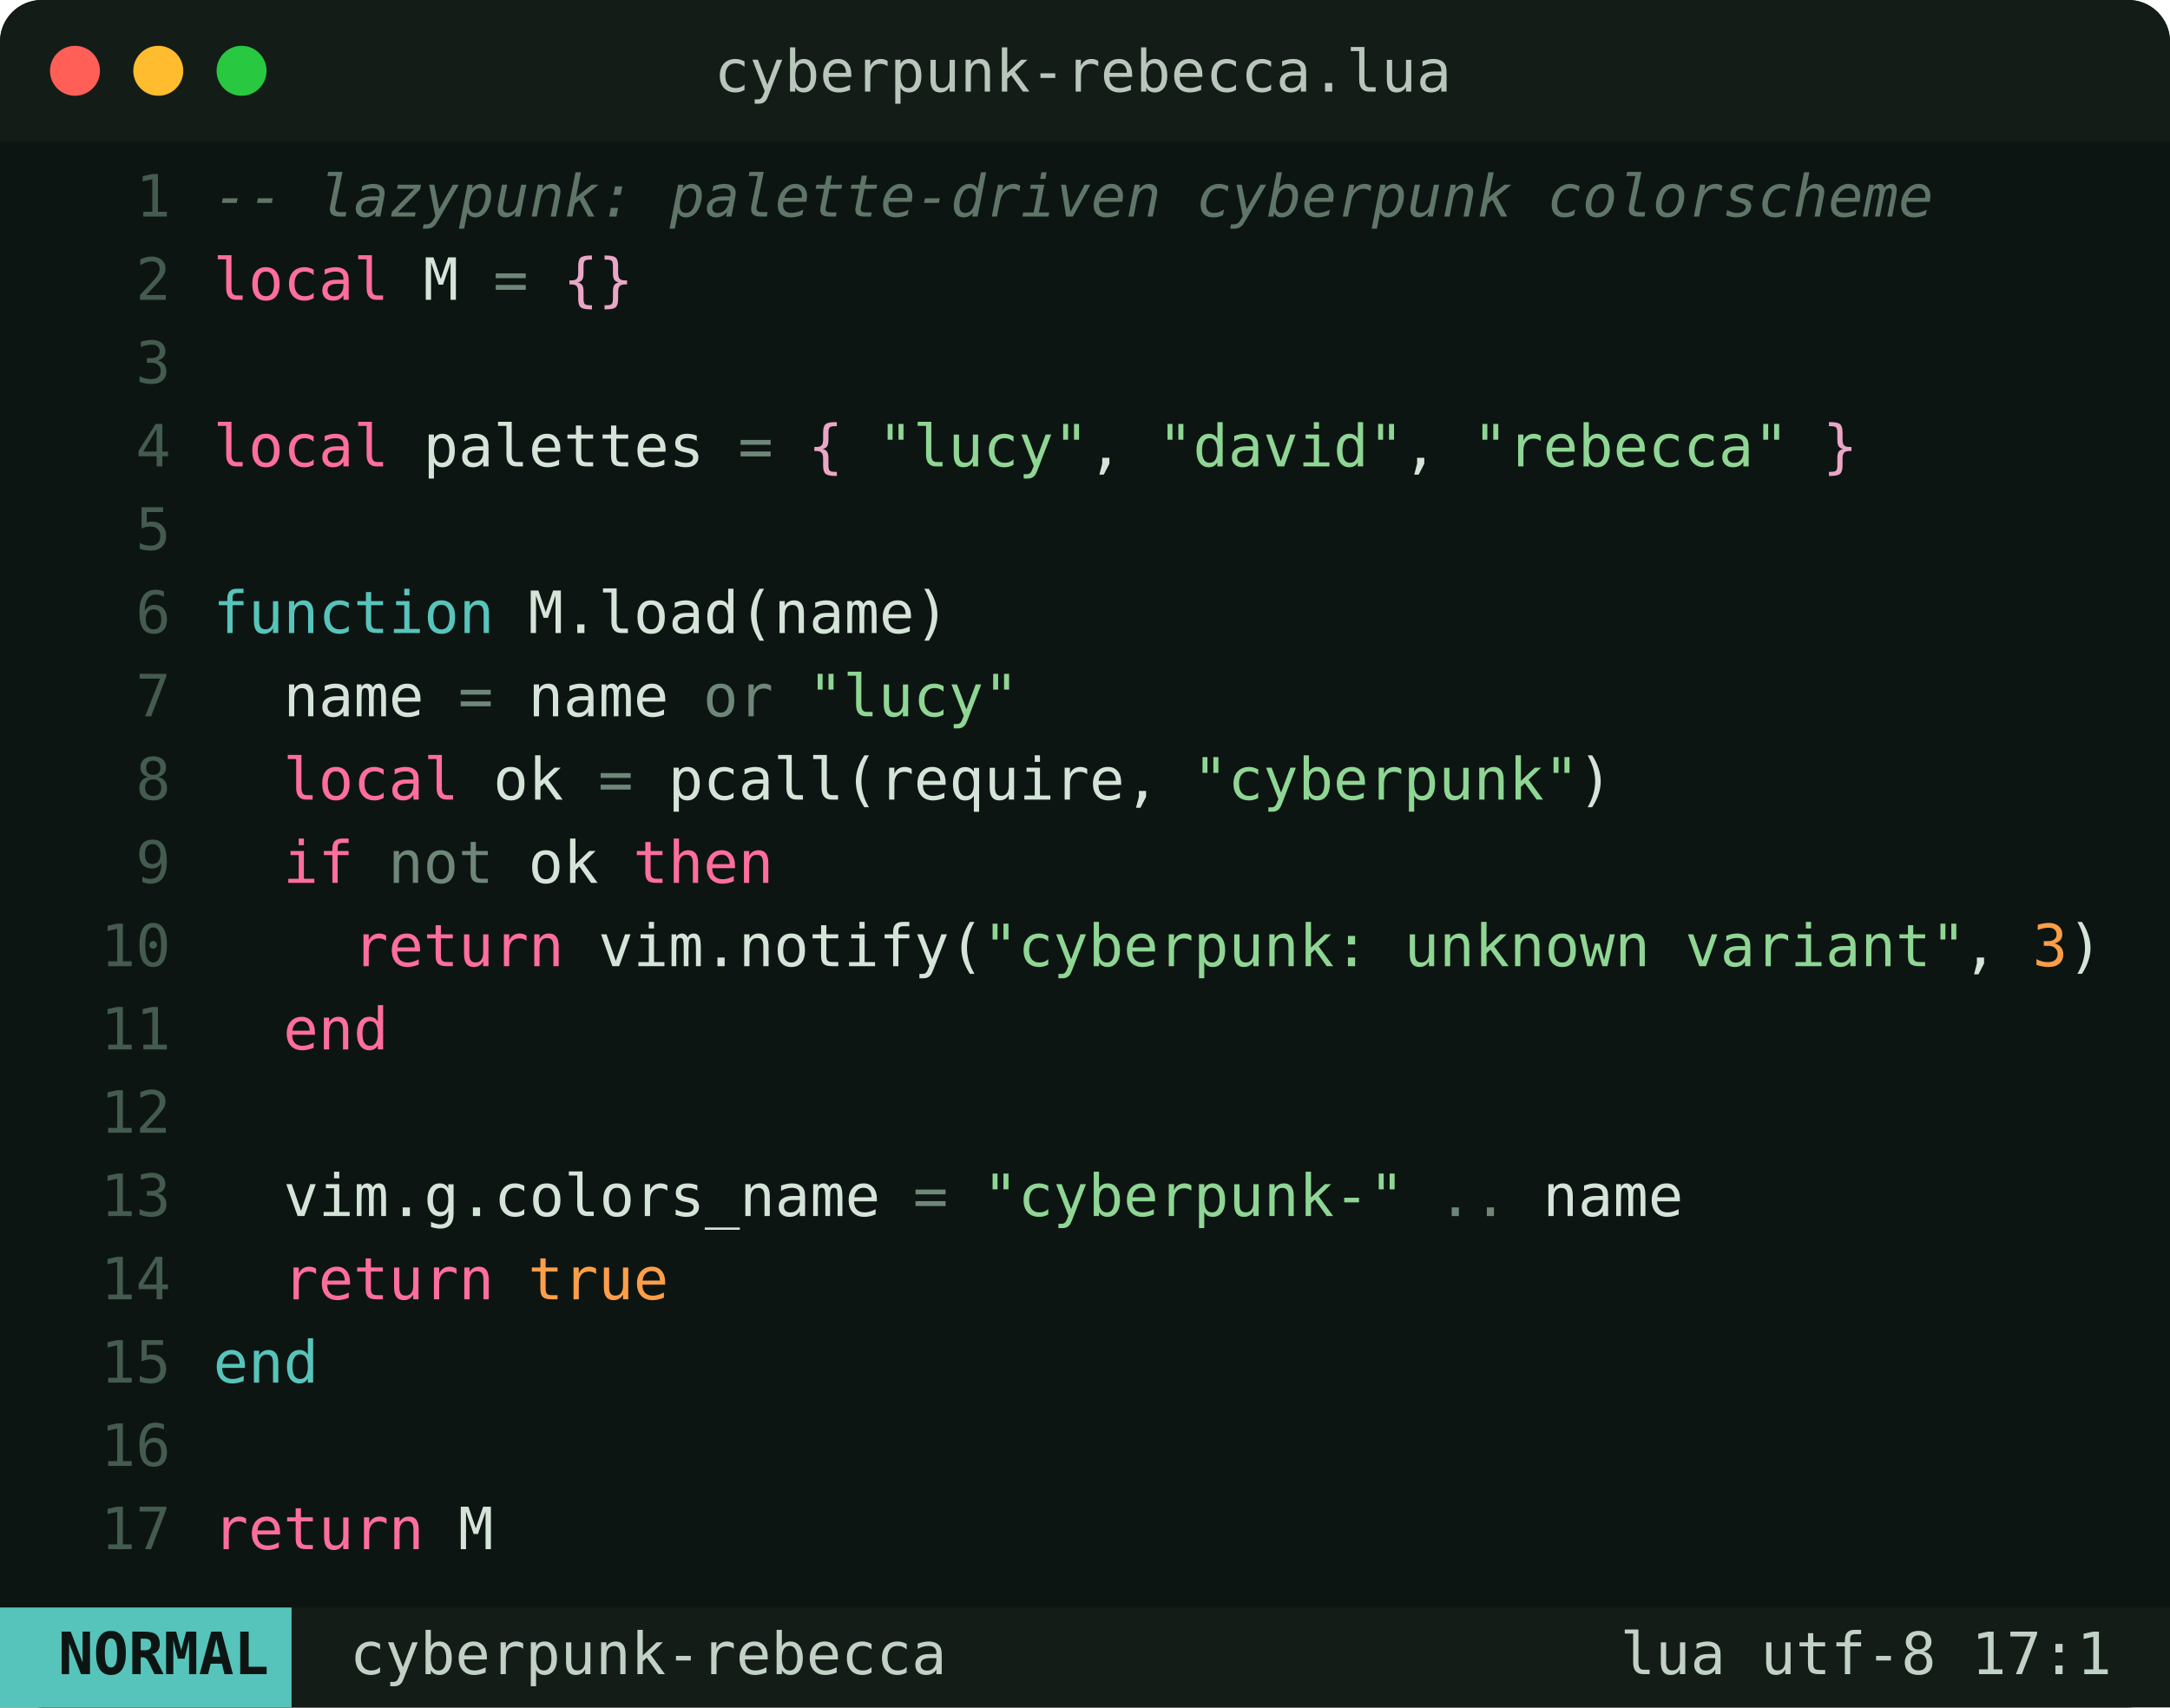
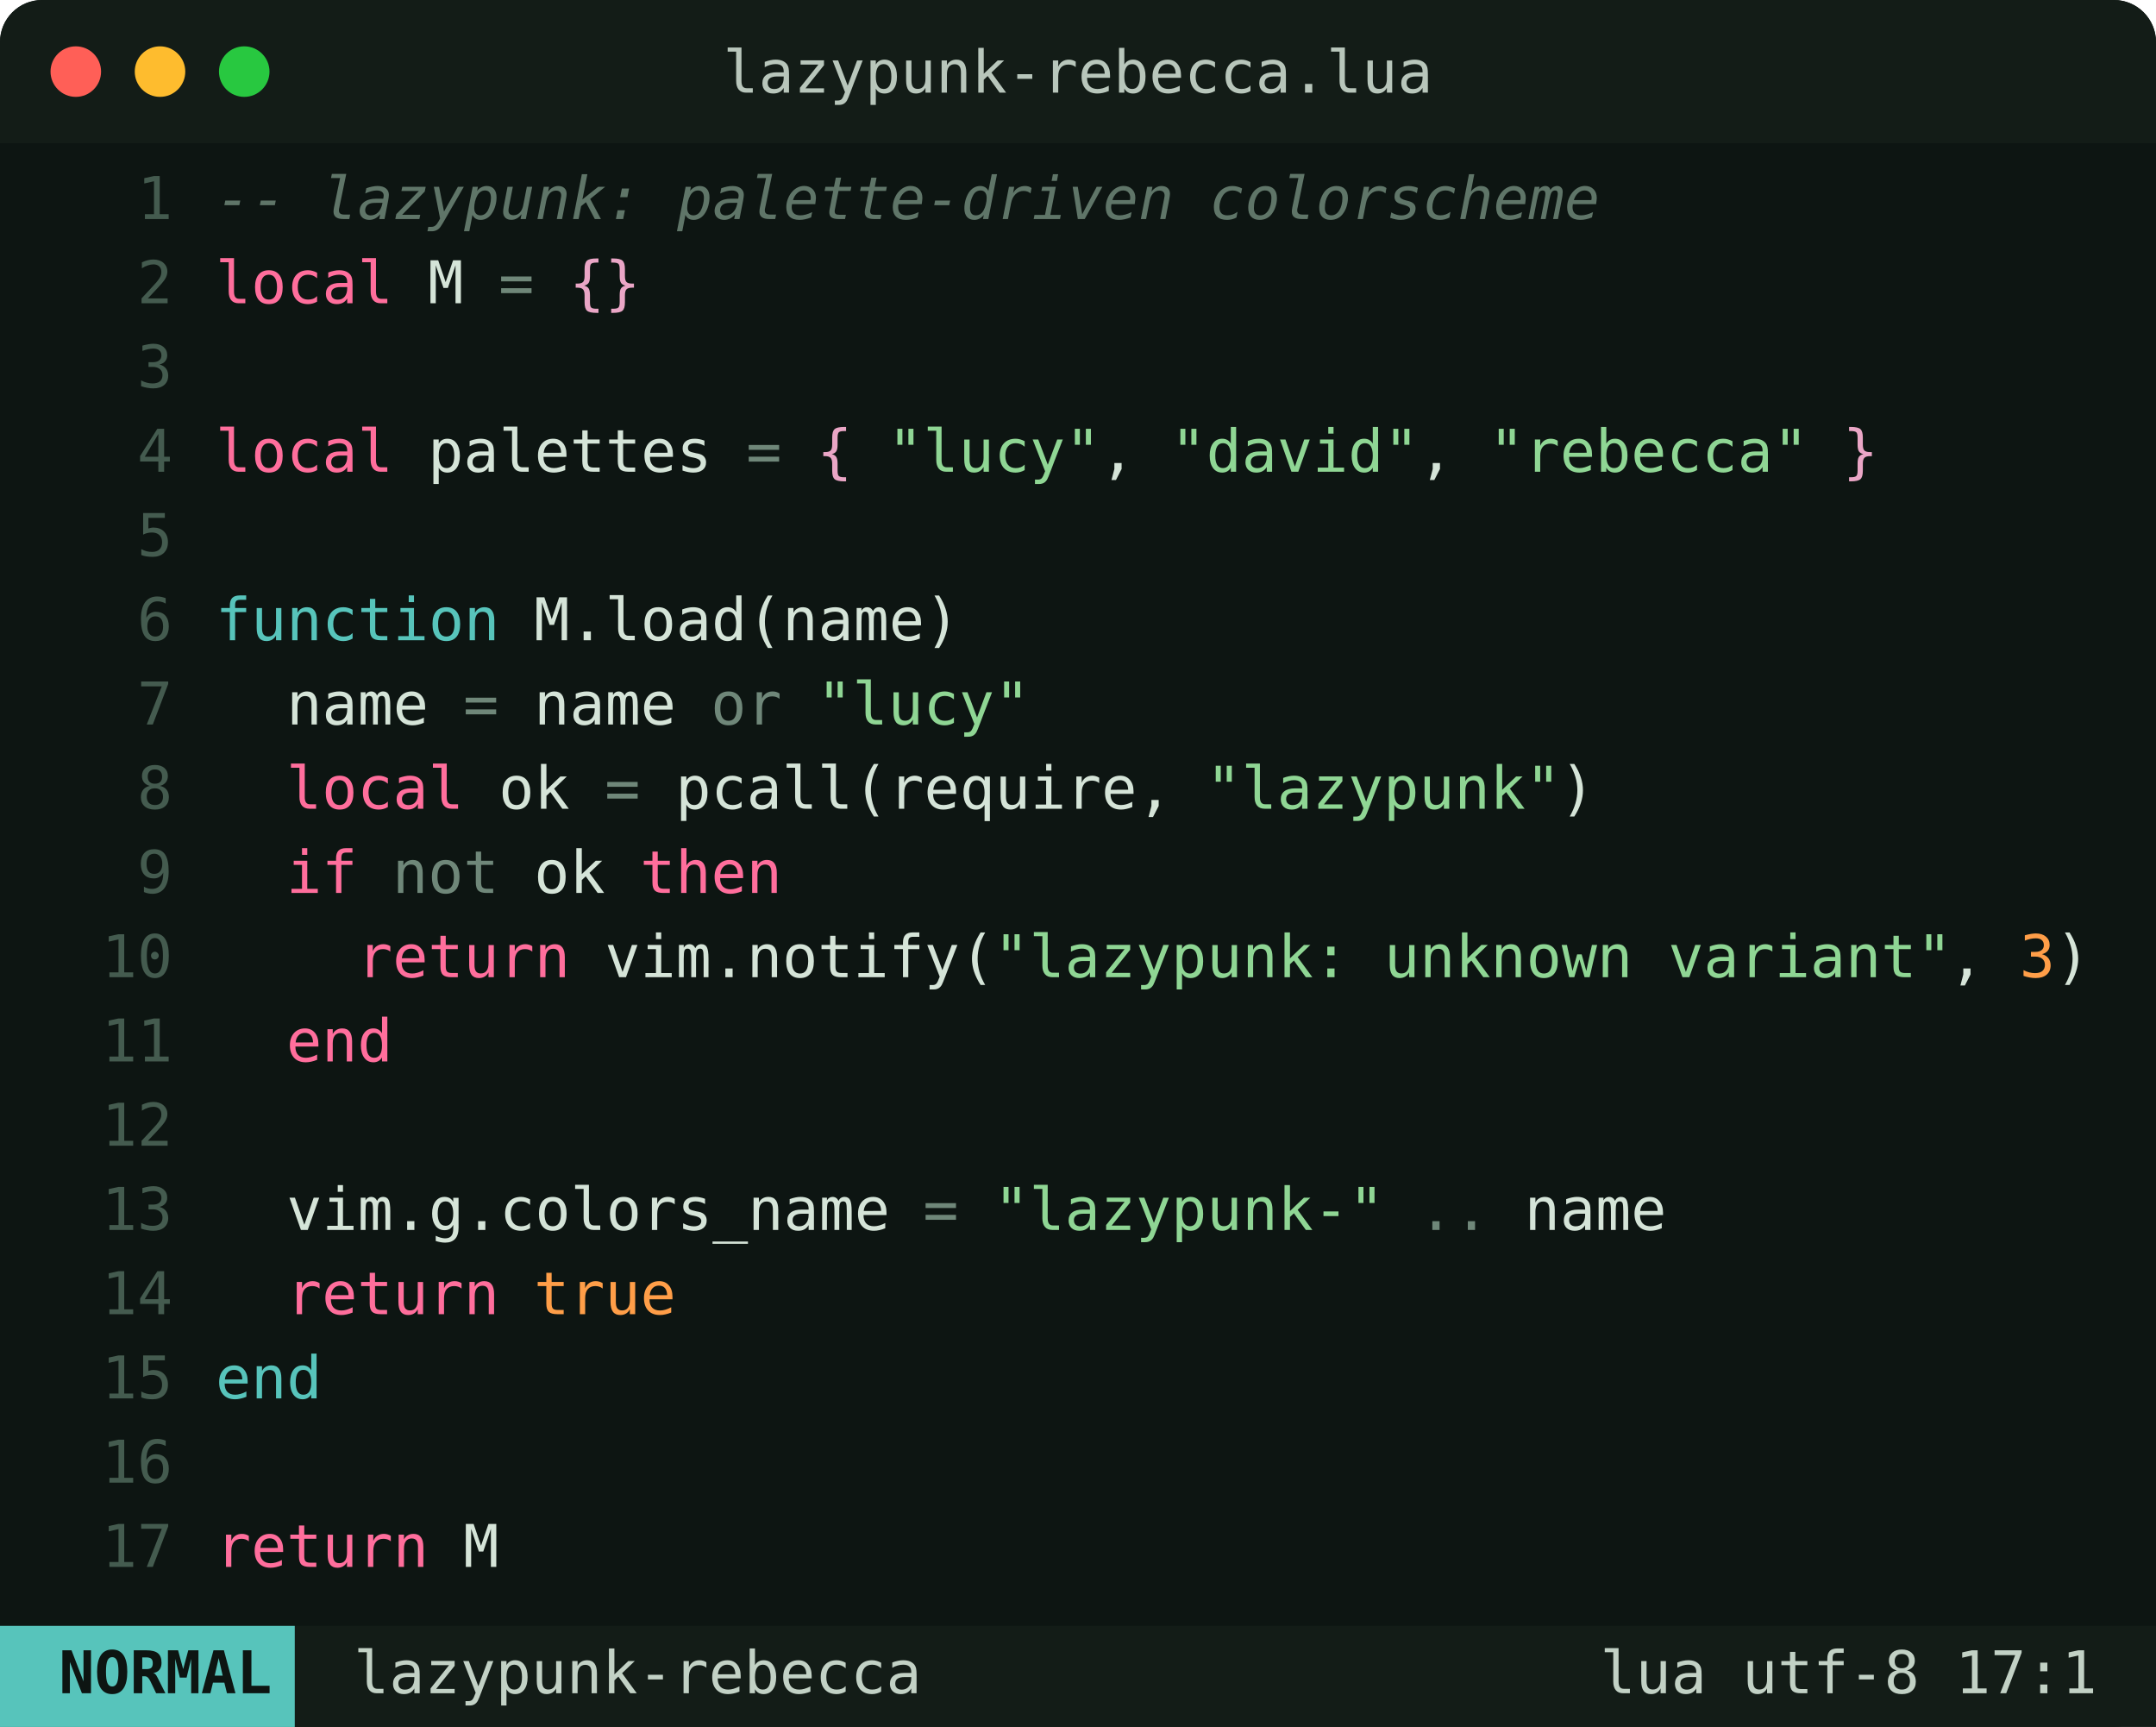
- <svg xmlns="http://www.w3.org/2000/svg" width="521" height="410" viewBox="0 0 521 410" font-family="ui-monospace, SFMono-Regular, Menlo, Consolas, monospace" font-size="14">
-   <rect x="0" y="0" width="521" height="410" rx="10" fill="#0d1512" />
-   <rect x="0" y="0" width="521" height="34" rx="10" fill="#131c17" />
-   <rect x="0" y="22" width="521" height="12" fill="#131c17" />
+ <svg xmlns="http://www.w3.org/2000/svg" width="512" height="410" viewBox="0 0 512 410" font-family="ui-monospace, SFMono-Regular, Menlo, Consolas, monospace" font-size="14">
+   <rect x="0" y="0" width="512" height="410" rx="10" fill="#0d1512" />
+   <rect x="0" y="0" width="512" height="34" rx="10" fill="#131c17" />
+   <rect x="0" y="22" width="512" height="12" fill="#131c17" />
  <circle cx="18" cy="17" r="6" fill="#ff5f57" />
  <circle cx="38" cy="17" r="6" fill="#febc2e" />
  <circle cx="58" cy="17" r="6" fill="#28c840" />
-   <text x="260" y="22" fill="#d5e4d8" opacity="0.85" text-anchor="middle">cyberpunk-rebecca.lua</text>
+   <text x="256" y="22" fill="#d5e4d8" opacity="0.85" text-anchor="middle">lazypunk-rebecca.lua</text>
  <text x="41" y="52.0" fill="#4a6355" text-anchor="end" opacity="0.9">1</text>
-   <text x="51.2" y="52.0" fill="#5f7568" font-style="italic" xml:space="preserve">-- lazypunk: palette-driven cyberpunk colorscheme</text>
+   <text x="51.2" y="52.0" fill="#5f7568" font-style="italic" xml:space="preserve">-- lazypunk: palette-driven colorscheme</text>
  <text x="41" y="72.0" fill="#4a6355" text-anchor="end" opacity="0.9">2</text>
  <text x="51.2" y="72.0" fill="#ff6e9c" xml:space="preserve">local</text>
  <text x="93.2" y="72.0" fill="#d5e4d8" xml:space="preserve"> M </text>
  <text x="118.4" y="72.0" fill="#6f8779" xml:space="preserve">=</text>
  <text x="126.8" y="72.0" fill="#d5e4d8" xml:space="preserve"> </text>
  <text x="135.2" y="72.0" fill="#eaa6c6" xml:space="preserve">{}</text>
  <text x="41" y="92.0" fill="#4a6355" text-anchor="end" opacity="0.9">3</text>
  <text x="41" y="112.0" fill="#4a6355" text-anchor="end" opacity="0.9">4</text>
  <text x="51.2" y="112.0" fill="#ff6e9c" xml:space="preserve">local</text>
  <text x="93.2" y="112.0" fill="#d5e4d8" xml:space="preserve"> palettes </text>
  <text x="177.2" y="112.0" fill="#6f8779" xml:space="preserve">=</text>
  <text x="185.6" y="112.0" fill="#d5e4d8" xml:space="preserve"> </text>
  <text x="194.0" y="112.0" fill="#eaa6c6" xml:space="preserve">{</text>
  <text x="202.4" y="112.0" fill="#d5e4d8" xml:space="preserve"> </text>
  <text x="210.8" y="112.0" fill="#8fd694" xml:space="preserve">"lucy"</text>
  <text x="261.2" y="112.0" fill="#d5e4d8" xml:space="preserve">, </text>
  <text x="278.0" y="112.0" fill="#8fd694" xml:space="preserve">"david"</text>
  <text x="336.8" y="112.0" fill="#d5e4d8" xml:space="preserve">, </text>
  <text x="353.6" y="112.0" fill="#8fd694" xml:space="preserve">"rebecca"</text>
  <text x="429.2" y="112.0" fill="#d5e4d8" xml:space="preserve"> </text>
  <text x="437.6" y="112.0" fill="#eaa6c6" xml:space="preserve">}</text>
  <text x="41" y="132.0" fill="#4a6355" text-anchor="end" opacity="0.9">5</text>
  <text x="41" y="152.0" fill="#4a6355" text-anchor="end" opacity="0.9">6</text>
  <text x="51.2" y="152.0" fill="#57c4bb" xml:space="preserve">function</text>
  <text x="118.4" y="152.0" fill="#d5e4d8" xml:space="preserve"> M.load(name)</text>
  <text x="41" y="172.0" fill="#4a6355" text-anchor="end" opacity="0.9">7</text>
  <text x="51.2" y="172.0" fill="#d5e4d8" xml:space="preserve">  name </text>
  <text x="110.0" y="172.0" fill="#6f8779" xml:space="preserve">=</text>
  <text x="118.4" y="172.0" fill="#d5e4d8" xml:space="preserve"> name </text>
  <text x="168.8" y="172.0" fill="#6f8779" xml:space="preserve">or</text>
  <text x="185.6" y="172.0" fill="#d5e4d8" xml:space="preserve"> </text>
  <text x="194.0" y="172.0" fill="#8fd694" xml:space="preserve">"lucy"</text>
  <text x="41" y="192.0" fill="#4a6355" text-anchor="end" opacity="0.9">8</text>
  <text x="51.2" y="192.0" fill="#d5e4d8" xml:space="preserve">  </text>
  <text x="68.0" y="192.0" fill="#ff6e9c" xml:space="preserve">local</text>
  <text x="110.0" y="192.0" fill="#d5e4d8" xml:space="preserve"> ok </text>
  <text x="143.6" y="192.0" fill="#6f8779" xml:space="preserve">=</text>
  <text x="152.0" y="192.0" fill="#d5e4d8" xml:space="preserve"> pcall(require, </text>
-   <text x="286.4" y="192.0" fill="#8fd694" xml:space="preserve">"cyberpunk"</text>
-   <text x="378.8" y="192.0" fill="#d5e4d8" xml:space="preserve">)</text>
+   <text x="286.4" y="192.0" fill="#8fd694" xml:space="preserve">"lazypunk"</text>
+   <text x="370.4" y="192.0" fill="#d5e4d8" xml:space="preserve">)</text>
  <text x="41" y="212.0" fill="#4a6355" text-anchor="end" opacity="0.9">9</text>
  <text x="51.2" y="212.0" fill="#d5e4d8" xml:space="preserve">  </text>
  <text x="68.0" y="212.0" fill="#ff6e9c" xml:space="preserve">if</text>
  <text x="84.8" y="212.0" fill="#d5e4d8" xml:space="preserve"> </text>
  <text x="93.2" y="212.0" fill="#6f8779" xml:space="preserve">not</text>
  <text x="118.4" y="212.0" fill="#d5e4d8" xml:space="preserve"> ok </text>
  <text x="152.0" y="212.0" fill="#ff6e9c" xml:space="preserve">then</text>
  <text x="41" y="232.0" fill="#4a6355" text-anchor="end" opacity="0.9">10</text>
  <text x="51.2" y="232.0" fill="#d5e4d8" xml:space="preserve">    </text>
  <text x="84.8" y="232.0" fill="#ff6e9c" xml:space="preserve">return</text>
  <text x="135.2" y="232.0" fill="#d5e4d8" xml:space="preserve"> vim.notify(</text>
-   <text x="236.0" y="232.0" fill="#8fd694" xml:space="preserve">"cyberpunk: unknown variant"</text>
-   <text x="471.2" y="232.0" fill="#d5e4d8" xml:space="preserve">, </text>
-   <text x="488.0" y="232.0" fill="#ff9e48" xml:space="preserve">3</text>
-   <text x="496.4" y="232.0" fill="#d5e4d8" xml:space="preserve">)</text>
+   <text x="236.0" y="232.0" fill="#8fd694" xml:space="preserve">"lazypunk: unknown variant"</text>
+   <text x="462.8" y="232.0" fill="#d5e4d8" xml:space="preserve">, </text>
+   <text x="479.6" y="232.0" fill="#ff9e48" xml:space="preserve">3</text>
+   <text x="488.0" y="232.0" fill="#d5e4d8" xml:space="preserve">)</text>
  <text x="41" y="252.0" fill="#4a6355" text-anchor="end" opacity="0.9">11</text>
  <text x="51.2" y="252.0" fill="#d5e4d8" xml:space="preserve">  </text>
  <text x="68.0" y="252.0" fill="#ff6e9c" xml:space="preserve">end</text>
  <text x="41" y="272.0" fill="#4a6355" text-anchor="end" opacity="0.9">12</text>
  <text x="41" y="292.0" fill="#4a6355" text-anchor="end" opacity="0.9">13</text>
  <text x="51.2" y="292.0" fill="#d5e4d8" xml:space="preserve">  vim.g.colors_name </text>
  <text x="219.2" y="292.0" fill="#6f8779" xml:space="preserve">=</text>
  <text x="227.6" y="292.0" fill="#d5e4d8" xml:space="preserve"> </text>
-   <text x="236.0" y="292.0" fill="#8fd694" xml:space="preserve">"cyberpunk-"</text>
-   <text x="336.8" y="292.0" fill="#d5e4d8" xml:space="preserve"> </text>
-   <text x="345.2" y="292.0" fill="#6f8779" xml:space="preserve">..</text>
-   <text x="362.0" y="292.0" fill="#d5e4d8" xml:space="preserve"> name</text>
+   <text x="236.0" y="292.0" fill="#8fd694" xml:space="preserve">"lazypunk-"</text>
+   <text x="328.4" y="292.0" fill="#d5e4d8" xml:space="preserve"> </text>
+   <text x="336.8" y="292.0" fill="#6f8779" xml:space="preserve">..</text>
+   <text x="353.6" y="292.0" fill="#d5e4d8" xml:space="preserve"> name</text>
  <text x="41" y="312.0" fill="#4a6355" text-anchor="end" opacity="0.9">14</text>
  <text x="51.2" y="312.0" fill="#d5e4d8" xml:space="preserve">  </text>
  <text x="68.0" y="312.0" fill="#ff6e9c" xml:space="preserve">return</text>
  <text x="118.4" y="312.0" fill="#d5e4d8" xml:space="preserve"> </text>
  <text x="126.8" y="312.0" fill="#ff9e48" xml:space="preserve">true</text>
  <text x="41" y="332.0" fill="#4a6355" text-anchor="end" opacity="0.9">15</text>
  <text x="51.2" y="332.0" fill="#57c4bb" xml:space="preserve">end</text>
  <text x="41" y="352.0" fill="#4a6355" text-anchor="end" opacity="0.9">16</text>
  <text x="41" y="372.0" fill="#4a6355" text-anchor="end" opacity="0.9">17</text>
  <text x="51.2" y="372.0" fill="#ff6e9c" xml:space="preserve">return</text>
  <text x="101.6" y="372.0" fill="#d5e4d8" xml:space="preserve"> M</text>
-   <rect x="0" y="386" width="521" height="24" fill="#131c17" />
+   <rect x="0" y="386" width="512" height="24" fill="#131c17" />
  <rect x="0" y="386" width="70" height="24" fill="#57c4bb" />
  <text x="14" y="402" fill="#0d1512" font-weight="bold">NORMAL</text>
-   <text x="84" y="402" fill="#d5e4d8" opacity="0.9">cyberpunk-rebecca</text>
-   <text x="507" y="402" fill="#d5e4d8" opacity="0.9" text-anchor="end">lua utf-8  17:1</text>
+   <text x="84" y="402" fill="#d5e4d8" opacity="0.9">lazypunk-rebecca</text>
+   <text x="498" y="402" fill="#d5e4d8" opacity="0.9" text-anchor="end">lua utf-8  17:1</text>
</svg>
